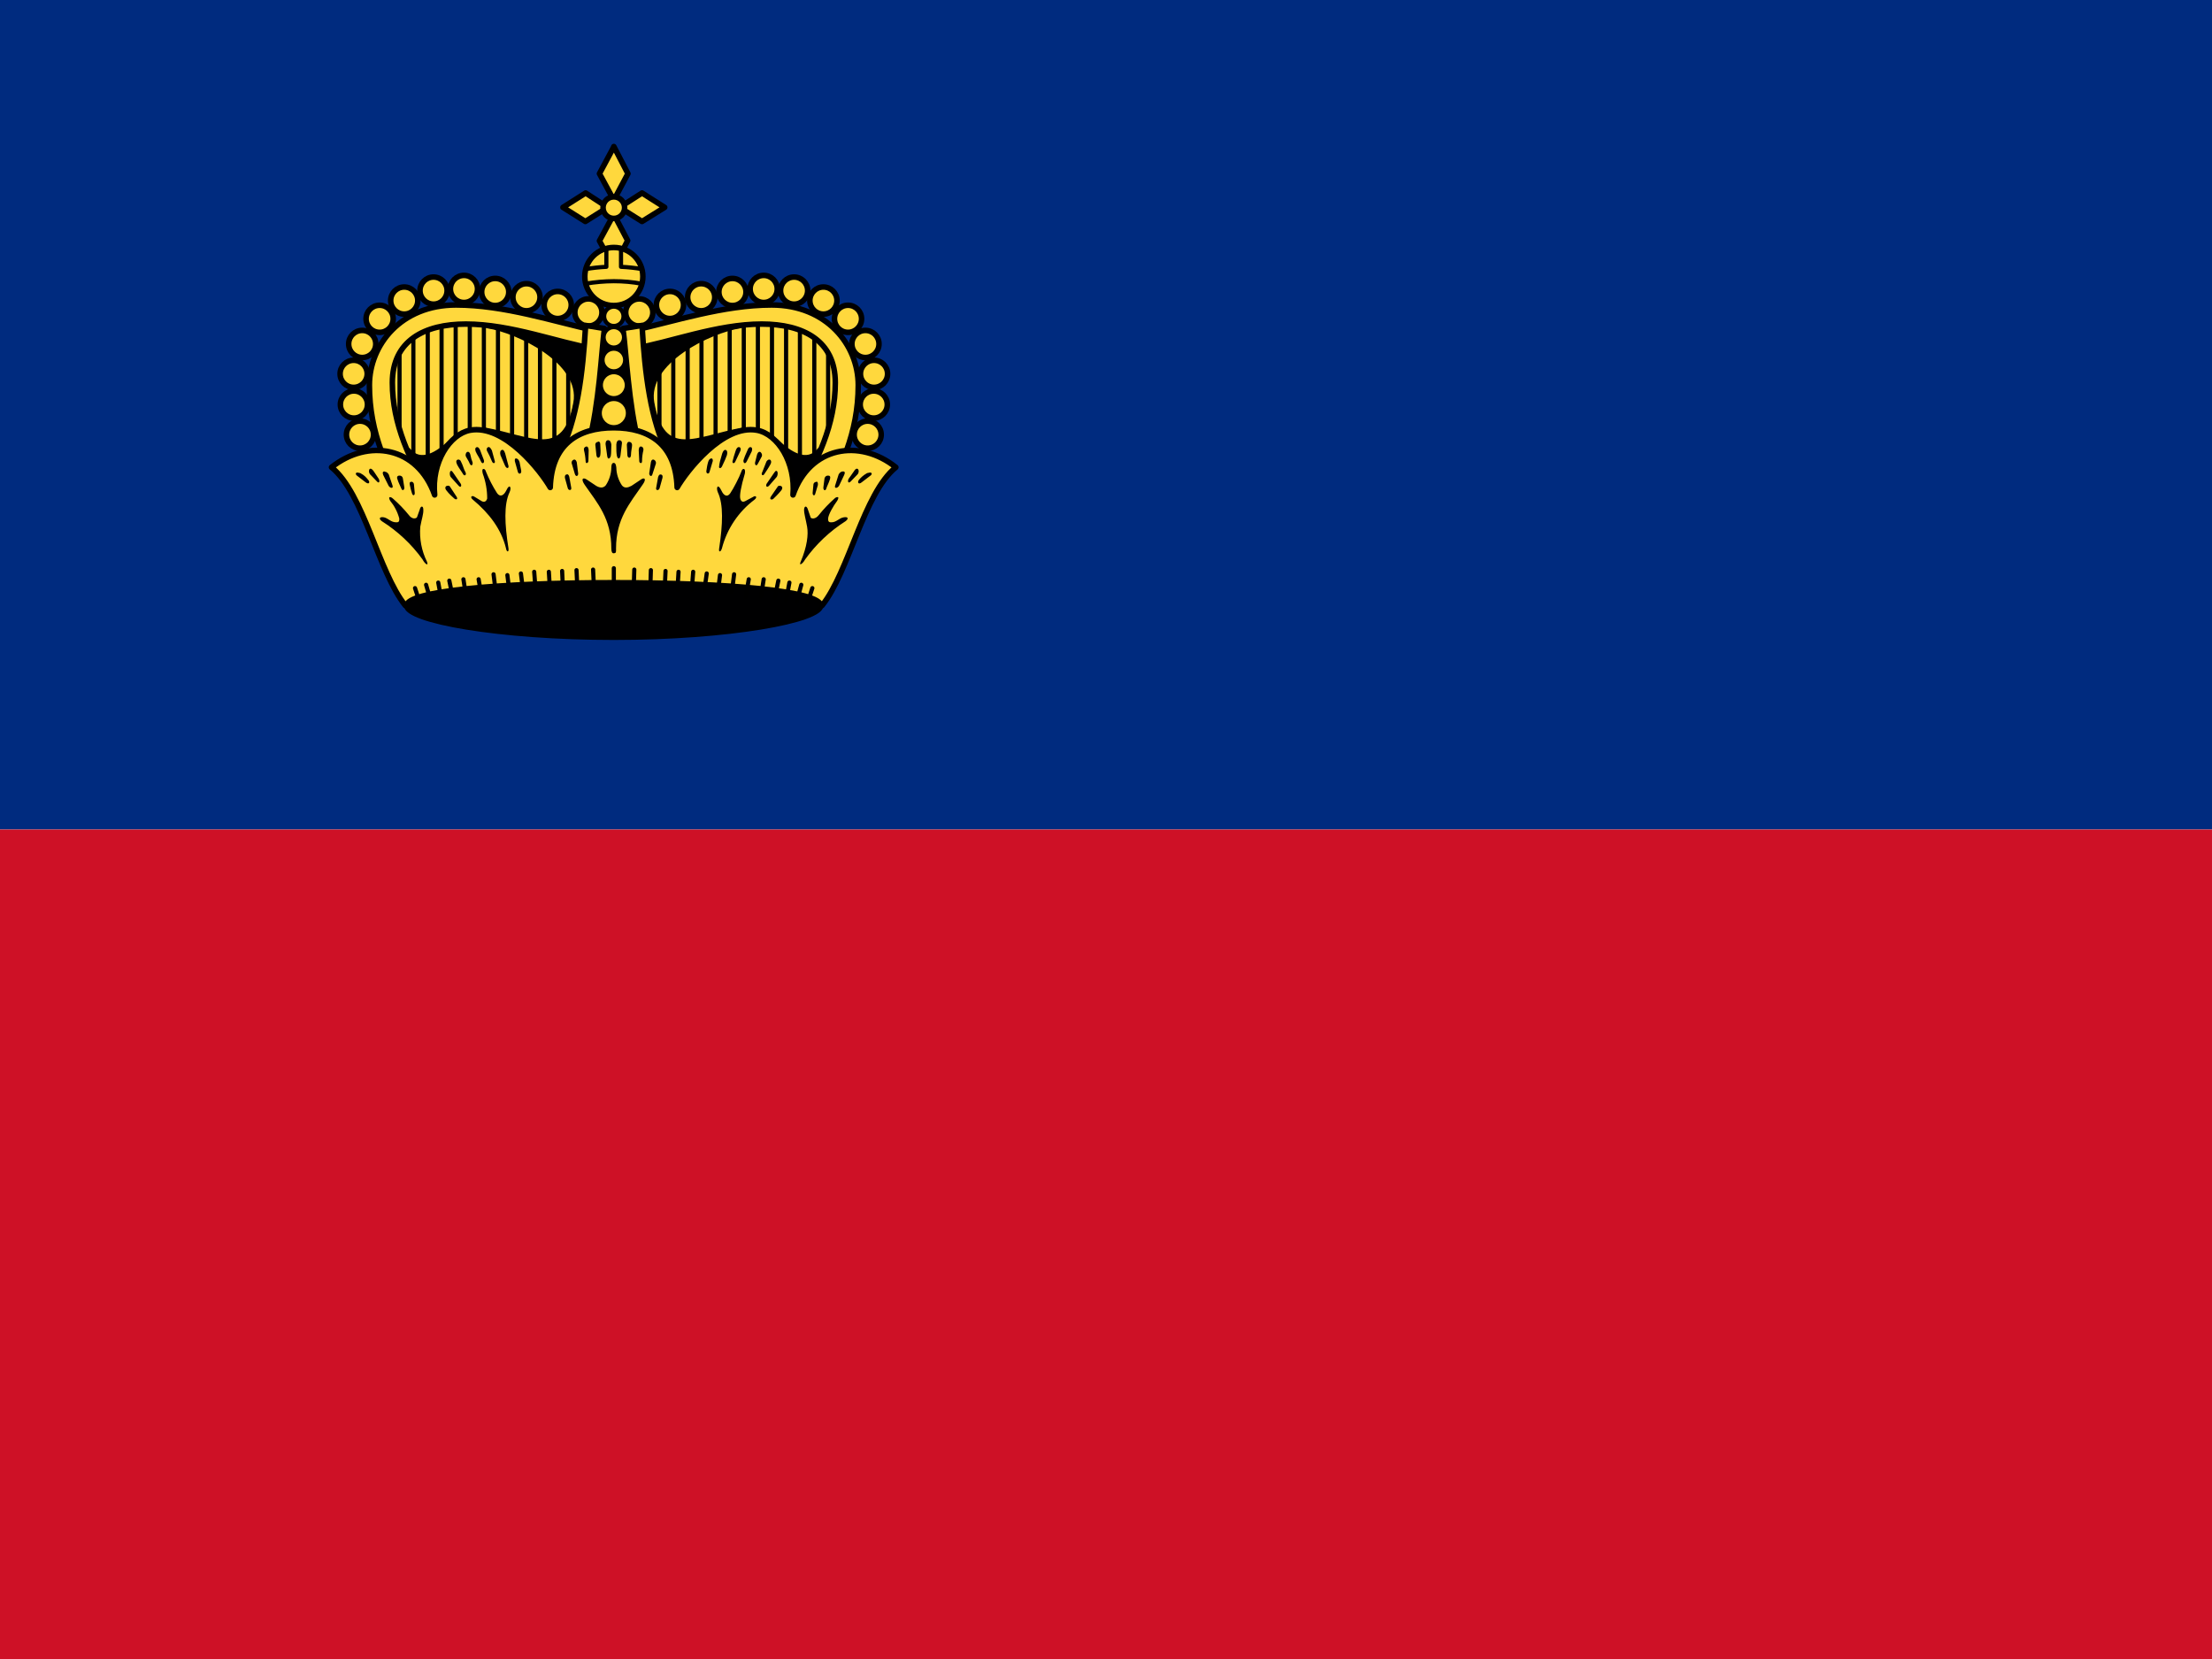
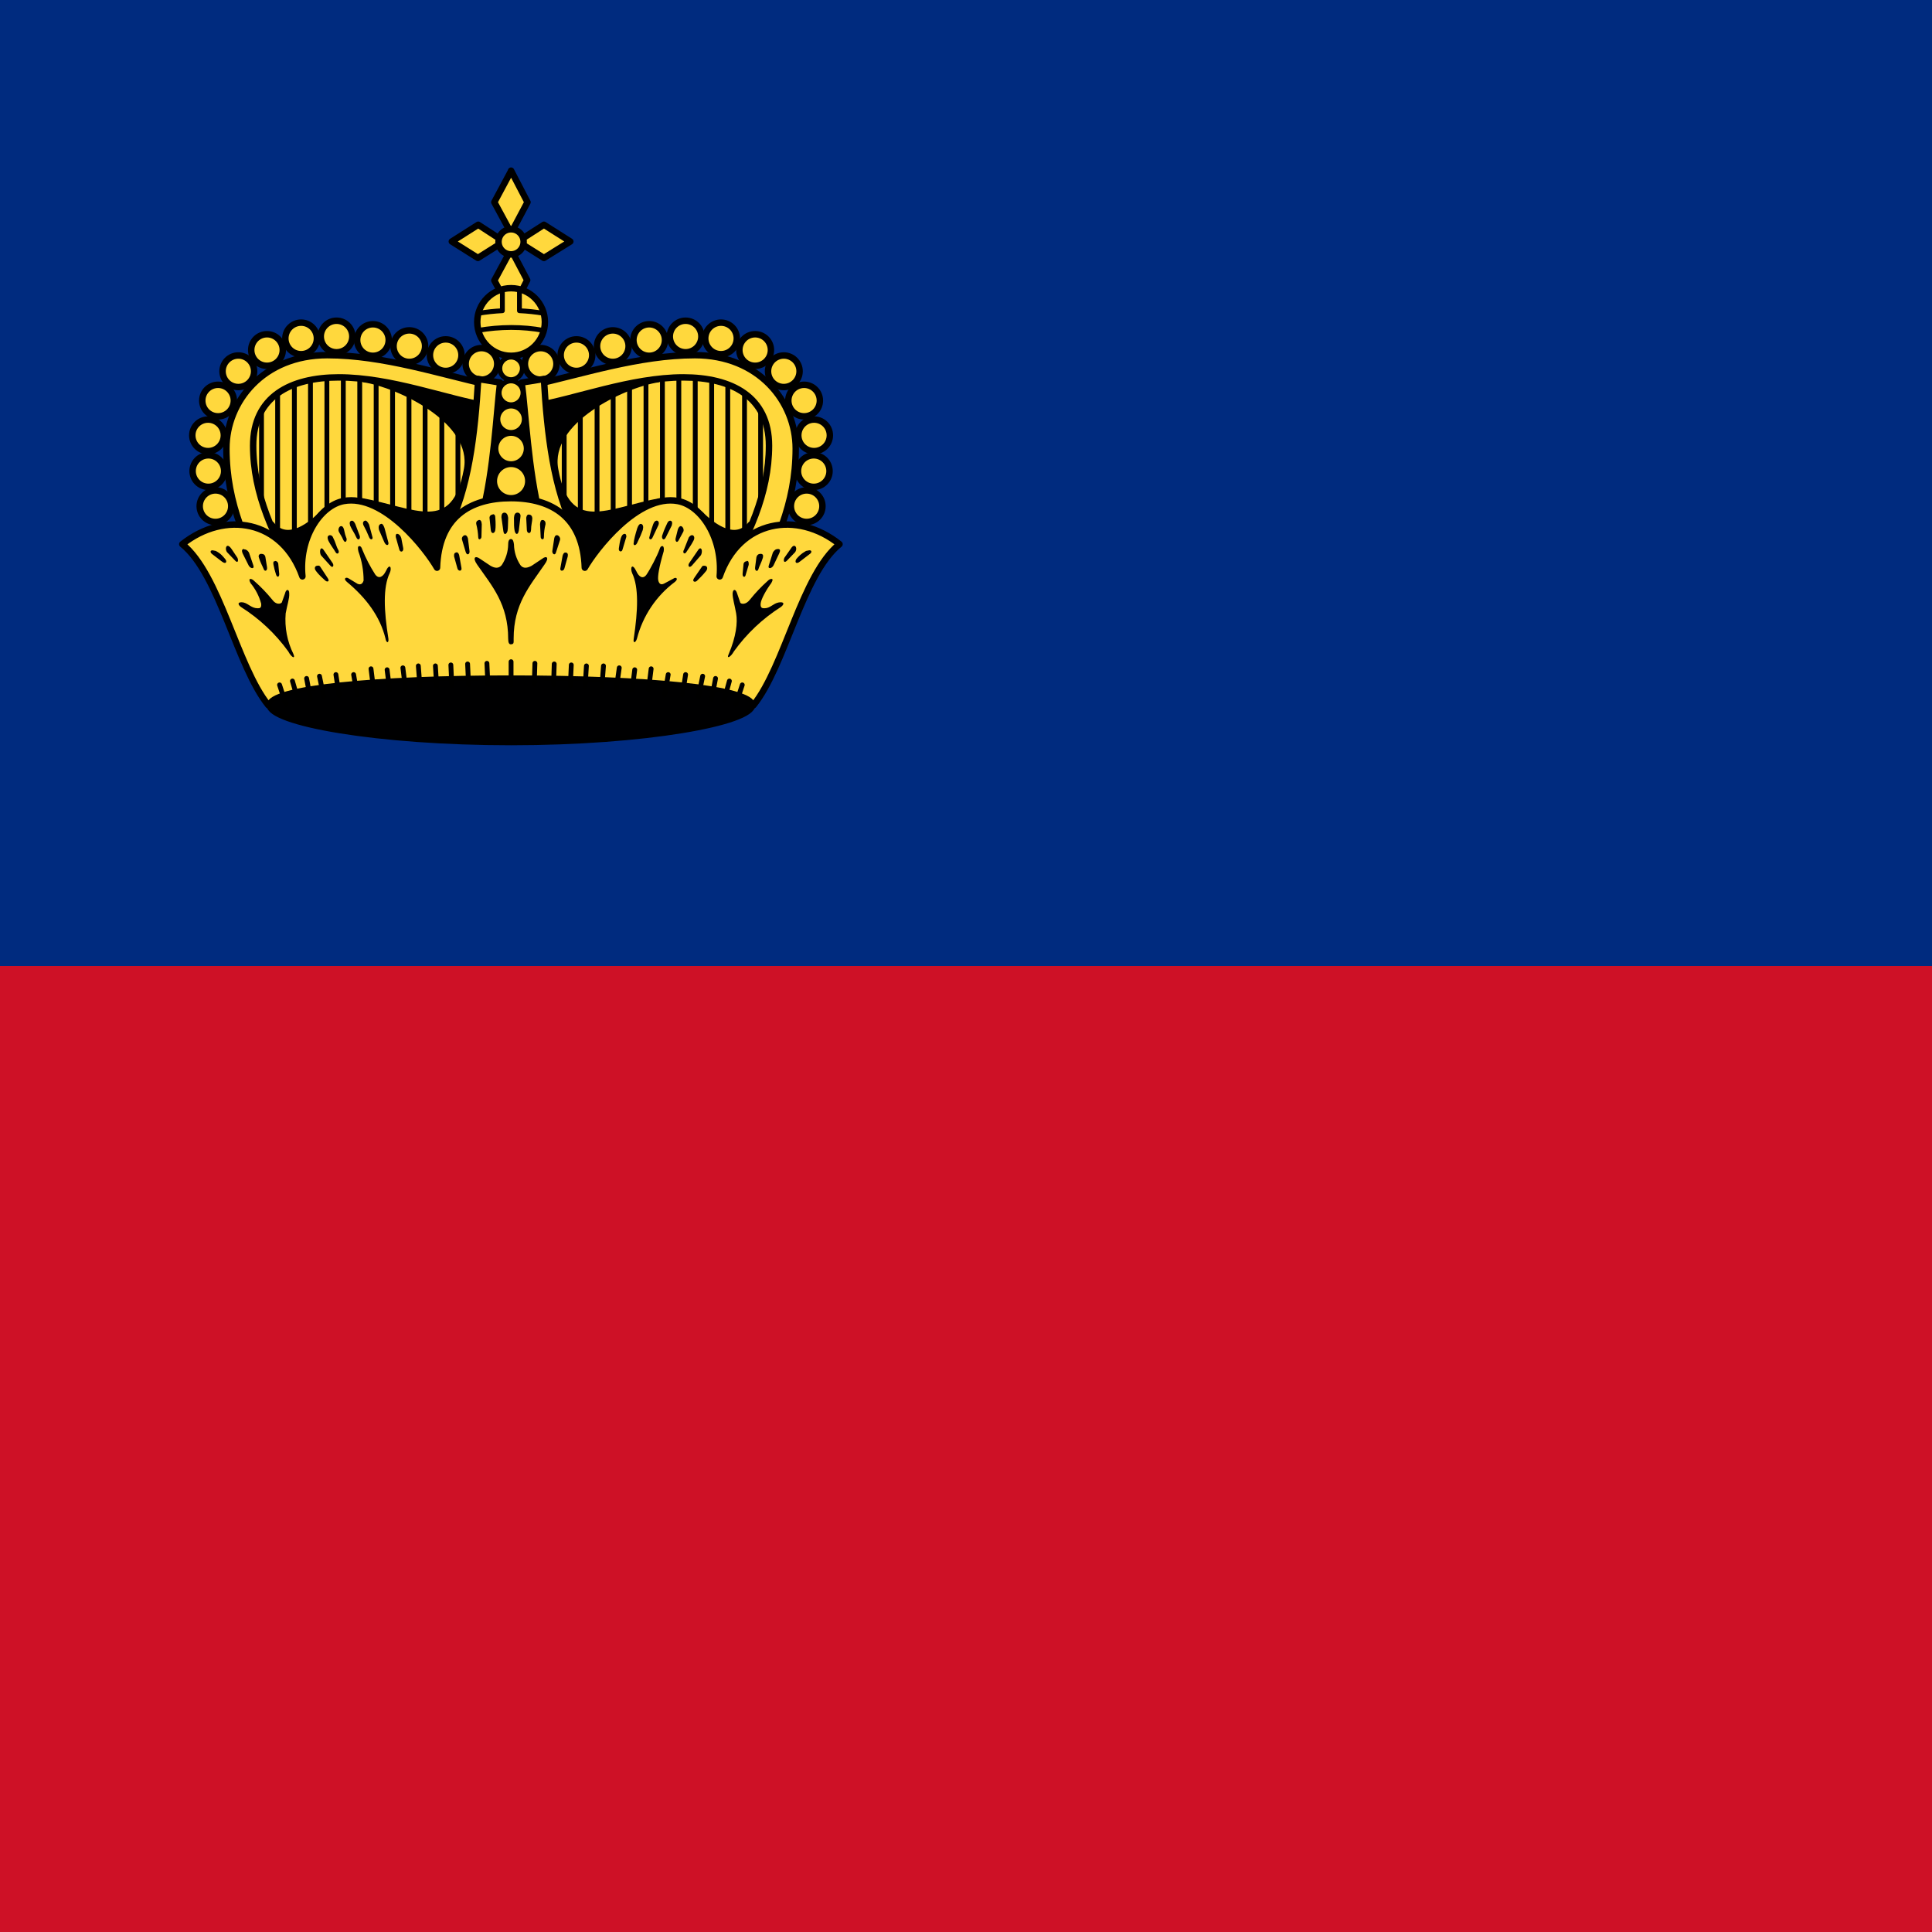
- <svg xmlns="http://www.w3.org/2000/svg" xmlns:xlink="http://www.w3.org/1999/xlink" id="flag-icons-li" viewBox="0 0 640 480">
-   <path fill="#002b7f" d="M0 0h640v240H0z" />
-   <path fill="#ce1126" d="M0 240h640v240H0z" />
-   <g fill="#ffd83d" stroke="#000" stroke-linecap="round" stroke-linejoin="round" stroke-width="2" transform="scale(.8)">
+ <svg xmlns="http://www.w3.org/2000/svg" xmlns:xlink="http://www.w3.org/1999/xlink" id="flag-icons-li" viewBox="0 0 512 512">
+   <path fill="#002b7f" d="M0 0h512.1v256H0z" />
+   <path fill="#ce1126" d="M0 256h512.1v256H0z" />
+   <g fill="#ffd83d" stroke="#000" stroke-linecap="round" stroke-linejoin="round" stroke-width="2" transform="translate(-54)scale(.85333)">
    <g id="li-a">
      <path stroke="none" d="m216.4 122.3-1.9 62.5h-63.4c-7.8-15.2-14.2-28-14.2-45.5 0-14.6 11.5-26.2 28-26.2 17.5 0 36.8 5.9 51.5 9.2" />
      <g stroke-width="1.5">
        <path d="M144.5 125.2v36m5-39.7v48m5.2-50.5v57.2m5-58.4v44.9m5.1-45.1v45.3m5.1-47v47m5.1-47v47m5.1-46.5v47m5.1-46.5v46.9m5.1-44v47m5-46.5v52.9m5.2-52.9v47m5-47v47" />
        <path fill="#000001" d="M176.4 118c10.8 1.7 34.4 12.8 31.7 27.7-3.8 21.2-16.2 12.7-32.6 9.7l-12.4 4.1c-4.5 4.5-11 8.7-15.4 3.2h-7.4v28.8h81.4V122z" />
      </g>
      <circle cx="212.8" cy="113" r="4.9" />
      <circle cx="201.7" cy="110.3" r="4.9" />
      <circle cx="190.4" cy="107.5" r="4.9" />
      <circle cx="179.1" cy="105.6" r="4.9" />
      <circle cx="167.8" cy="104.5" r="4.9" />
      <circle cx="156.8" cy="105.1" r="4.9" />
      <circle cx="146.2" cy="108.7" r="4.9" />
      <circle cx="137.3" cy="115.3" r="4.9" />
      <circle cx="131" cy="124.4" r="4.9" />
      <circle cx="127.9" cy="135.2" r="4.9" />
      <circle cx="128" cy="146.3" r="4.9" />
      <circle cx="130.2" cy="157.2" r="4.9" />
      <path d="m215 119.5-.5 6.5c-12.3-2-29.7-8.8-46-8.8-15 0-26.6 6-26.6 21.2 0 14.9 6.3 28.5 14.7 42.3l-8.7 4c-7.8-15-14.3-28-14.3-45.4 0-14.6 11.5-29 31.3-29 17.5 0 35.4 6 50.1 9.2" />
    </g>
    <use xlink:href="#li-a" width="100%" height="100%" transform="matrix(-1 0 0 1 444 0)" />
    <path d="m222 53.1-5.2 9.7 5.2 9.6 5.1-9.6L222 53zm0 24.4-5.2 9.6 5.2 9.7 5-9.8zM203.6 75l8.1 5.1 8.1-5.1-8-5.2zm20.5 0 8.1 5.1 8.2-5.1-8.2-5.2z" />
    <circle cx="222" cy="75.1" r="3.9" />
    <circle cx="222" cy="100" r="10.5" />
    <path fill="none" stroke-width="1.5" d="M219.3 89.9v6.6a63 63 0 0 0-7.4.8m20.2 0a62 62 0 0 0-7.5-.8v-6.6m-12.8 12.7a61 61 0 0 1 10.2-.9q5.2 0 10 .9" />
    <path d="M211.8 117.7c-1 17-3 34.5-9.7 47.1l10.8-4.4c3.8-14.3 4.6-32.8 5.7-41.6zm20.4 0-6.9 1.1c1.2 8.8 2 27.3 5.7 41.6l10.8 4.4c-6.6-12.6-8.6-30-9.6-47.1" />
    <path d="M222 154.7c-13 0-22.5 6-23 21.6-3.2-5.6-16.5-23-29-20.7-7.4 1.4-14 11.7-12.8 23.4-6.2-17.6-24.1-20.5-37.3-10 11.7 9.5 16.9 37.8 26.7 50h150.7c9.8-12.2 15-40.5 26.7-50-13.1-10.5-31.1-7.6-37.2 10 1-11.7-5.5-22-13-23.4-12.4-2.3-25.7 15.1-28.9 20.7-.5-15.5-10-21.6-23-21.6z" />
    <g stroke-width="1.5">
      <path fill="#000001" d="M297.1 219c0 5.6-33.6 11.7-75.1 11.7s-75.2-6-75.2-11.7c0-5.5 33.7-8.5 75.2-8.5 41.4 0 75.1 3 75.1 8.5" />
      <circle cx="222" cy="114.4" r="3.5" />
      <circle cx="222" cy="122" r="3.7" />
      <circle cx="222" cy="130.2" r="4.1" />
      <circle cx="222" cy="139.3" r="4.7" />
      <circle cx="222" cy="149.4" r="5.1" />
      <path fill="#000001" stroke="none" d="M220 159.2q-1 0-1 1.4l.6 4.3c.2 1.5 1 1 1.3 0 .2-1.2.1-2 .2-4.1q-.2-1.6-1.2-1.6zm4 0q-1 0-1.1 1.6c0 2.1 0 2.9.2 4s1 1.6 1.3 0l.5-4.2c.2-1-.4-1.4-.9-1.4m-7.7.6a1 1 0 0 0-1 1l.4 3.8c.2 1.5 1.3 1 1.4 0q.2-1.3 0-3.9 0-.9-.6-1h-.2zm11.1 0q-.5 0-.7 1l.2 3.8c0 1 1.2 1.5 1.3 0 0-1.5.4-2.7.4-3.7q-.1-1-1-1.1zm-15.4 1.7q-1 .3-.8 1.3.5 2 .6 4c0 1.1.9.7 1 0l.1-4q-.1-1.5-1-1.3zm19.6 0q-.5.1-.6 1.3l.2 4c0 .7 1 1.1 1 0q0-2 .5-4 .1-1-.7-1.3zm-59 .2q-1 .1-.6 1.5c.6 1.4 1.3 2.2 1.9 3.6s1.4.5 1.1-.4l-1.4-3.7q-.5-1-1-1m98.8 0q-.6 0-1 1c-.9 1.9-1.2 2.8-1.5 3.7-.2 1 .6 1.7 1.2.4l1.8-3.6q.4-1.4-.5-1.5m-94.8 0q-.8.3-.5 1.3 1 1.8 1.8 3.8c.4 1.1 1.4.8 1-.2l-1-3.7q-.7-1.4-1.3-1.2m90.5 0q-.6.1-1 1.2c-.7 2-.8 2.6-1.1 3.7-.4 1 .6 1.3 1 .2l1.8-3.8q.3-1-.4-1.3zm-85.5 1q-1 .3-.6 1.9l1.6 3.7c.6 1.4 1.5 1.1 1.3.2l-1.2-4.5q-.5-1.5-1.1-1.3m80.8 0q-.7-.1-1.2 1.3-1 3.2-1.1 4.5c-.3 1 .7 1.2 1.2-.2q1-2 1.6-3.7.4-1.6-.5-1.9m-93.2.7c-.6 0-1 1-.7 1.7.5 1 .9 1.4 1.4 2.6.6 1.2 1.2.3 1-.5q-.5-1.2-.8-2.8-.3-1.1-1-1zm105.6 0q-.6-.1-1 1l-.7 2.8c-.2.8.4 1.7 1 .5l1.4-2.6c.3-.7-.2-1.6-.7-1.7m-67 2.8c-.7 0-1.3.8-1 1.5l1.1 3.7c.4 1.3 1.3.7 1.2-.2l-.5-4q-.3-1-.9-1zm28.4 0q-.6 0-.8 1l-.6 4c0 .9.9 1.5 1.2.2l1.2-3.7c.2-.7-.4-1.5-1-1.5m-14.2 1.2c-.8 0-.9 1-.9 1.7a12 12 0 0 1-2 6.4c-1 1.2-2.3.9-3.5.2l-3.3-2.2c-1.4-1-2.4-.4-.8 1.9 4.6 6.6 9.6 12.2 9.6 23q0 1.8.9 1.7c.9-.1.8-.4.8-1.8 0-10.7 5-16.3 9.6-23 1.6-2.2.6-2.8-.7-1.8l-3.3 2.2c-1.3.7-2.6 1-3.5-.2a12 12 0 0 1-2-6.4c-.1-.7-.2-1.7-1-1.7zm-35.3-1.6h-.2q-.4.1-.3 1l1.1 3.9c.3 1 1.4.7 1.2-.5l-.6-3.1q-.4-1.2-1.2-1.3m70.6 0q-.8 0-1.2 1.3c-.4 1.4-.4 1.8-.6 3-.3 1.3.9 1.5 1.1.6l1.2-4q0-.8-.4-.9zm-91.6.4q-1.1.2-.4 1.8c.6 1.2 1.7 2.6 2.2 3.5s1.4.2.8-.8-.8-2.3-1.6-3.8a1 1 0 0 0-1-.7m112.5 0q-.5 0-1 .7l-1.5 3.8c-.6 1 .2 1.6.7.8s1.6-2.3 2.2-3.5c.6-1 .2-1.8-.4-1.8M134 169.5c-.6 0-.8 1.2-.2 2l2.6 2.7c.8.8 1-.2.6-1l-1.8-2.7q-.7-1-1.2-1m175.9 0q-.5 0-1.1 1l-1.9 2.7c-.4.8-.2 1.8.7 1l2.6-2.7c.6-.8.4-2-.3-2m-170.8 1q-1 0-.5 1.3l1.9 3.8c.5 1 2 1.3 1.4-.2l-1.3-3.8q-.6-1-1.5-1zm165.8 0q-1 0-1.6 1.1l-1.2 3.8c-.6 1.5.9 1.2 1.4.2l1.8-3.8q.6-1.3-.4-1.3m-175.6.4c-.8 0-.8.7-.1 1.2l3 2.3c1.3 1 1.7 0 1-.8s-1.2-1.6-2.9-2.5zm185.3 0-1 .2c-1.6.9-2.3 1.7-3 2.5-.6.9-.1 1.8 1.1.8l3-2.3c.8-.5.7-1.2 0-1.2zm-109.6.7q-.8 0-.7 1.2l1 3.6c.2 1.1 1.5 1.1 1.3 0l-.7-3.9q-.2-.9-.8-1h-.1zm33.8 0q-.5 0-.8 1l-.7 3.9c-.2 1 1.1 1 1.3-.1l1-3.6q.2-1.1-.6-1.2zm-64-2q-.6.1-.2 1.7a26 26 0 0 1 1.6 9q-.5 1.6-1.9 1l-2.8-1.7c-.8-.5-1.7.1-.5 1.1 6 5 10.3 10.7 12 17.6.2 1.4 1.1 1.6.9 0-1.4-8.7-1.7-15.9.4-20.3.8-1.7 0-3.3-1.2-.6-.9 1.8-2.2 2.5-3.3 1a48 48 0 0 1-4-7.7q-.3-1-.8-1.1zm94.1 0q-.5 0-.8 1c-.7 2-2.9 6.2-4 7.8s-2.4.8-3.2-1c-1.3-2.7-2-1.1-1.3.6 2.1 4.4 1.8 11.6.5 20.3-.3 1.6.6 1.4 1 0a32 32 0 0 1 11.8-17.6c1.2-1 .3-1.6-.5-1l-2.8 1.5q-1.5.8-1.9-1c-.2-1.2.2-3.9 1.7-9q.2-1.3-.3-1.6zM144.4 172c-.5 0-1 .4-.7 1.2.4 1.4 1.2 2.8 1.5 3.6s1.2.5 1-.7l-.5-3.1q-.2-1-1.3-1m155.1 0q-1 0-1.3 1l-.4 3.1c-.2 1.2.7 1.6 1 .7.2-.8 1-2.2 1.4-3.6q.3-1.2-.7-1.2m-136.3-1.7c-.6-.1-.7 1.5-.2 2.2l2.8 3.1c.8 1 1.3.1.8-.7l-2.6-3.8q-.5-.8-.8-.8m117.5 0q-.3 0-.8.8l-2.6 3.8c-.5.8 0 1.7.9.7l2.7-3.1c.5-.7.5-2.3-.2-2.2m-132 4q-.7-.1-.5 1 .3 1.6.8 3.1c.3 1 1 .9 1-.1l-.3-3.2a1 1 0 0 0-1-.9zm146.5 0a1 1 0 0 0-1 .8l-.3 3.2c0 1 .8 1.2 1 .1l.9-3q.1-1.3-.6-1.2zm-133.4 1.4c-.6 0-1.1.7-.4 1.6 1.1 1.5 2.4 2.5 2.9 3s1.5.4.8-.7l-2.3-3.5q-.3-.6-1-.4m120 0q-.4 0-.6.4l-2.4 3.5c-.7 1.1.4 1.3.9.8s1.7-1.6 2.9-3.1c.7-1 .1-1.6-.5-1.6zm-140.7 4.1q-.7 0 0 1.3a17 17 0 0 1 3.3 6.4c.1 1.4-.5 1.4-1.1 1.4-1.9 0-2.8-1.4-4.4-1.8-1.7-.3-2 .5-.8 1.4a53 53 0 0 1 14.7 13.8c1 1.9 2.3 2.5 1.6.8a24 24 0 0 1-2.4-12.6c.5-2.8 1.2-4.6 1.1-6.2 0-1.5-1-1.4-1.3 0l-1 2.8c-.4.5-1.8.8-3-.9a48 48 0 0 0-5.6-5.8q-.5-.5-1-.6zm161.7 0q-.5 0-1.1.6a48 48 0 0 0-5.5 5.8c-1.3 1.7-2.7 1.4-3 1l-1-2.9c-.4-1.4-1.3-1.5-1.4 0 0 1.6.6 3.4 1.1 6.2s0 7.2-2.3 12.6c-.8 1.7.6 1 1.6-.8a53 53 0 0 1 14.6-13.8c1.2-.9 1-1.7-.7-1.4s-2.6 1.8-4.4 1.8c-.6 0-1.3 0-1.2-1.4s1.8-4.4 3.3-6.4q.8-1.4 0-1.3" />
      <path d="m150.1 212.7 2 6.1m2-7.3 1.8 6.2m2.6-7 1.2 6.4m2.8-7.1 1.3 6.3m3.8-6.8 1 6.4m4.5-6.4 1.1 6.3m4.3-8.1.8 6.4m4.2-6.1.8 6.4m4.1-7 .8 6.4m4-7 .5 6.5m4.8-6.5.4 6.5m4.4-6.8.3 6.5m4.9-6.8.3 6.4m5.7-6.6.3 6.5m79 .2-2 6.1m-2-7.3-1.7 6.2m-2.6-7-1.2 6.4m-2.8-7.1-1.3 6.3m-4-6.8-1 6.4m-4.4-6.4-1.1 6.4m-4.2-8.2-.8 6.4m-4.3-6.1-.8 6.4m-4-7-.9 6.4m-4-7-.5 6.5m-4.8-6.5-.4 6.5m-4.3-6.8-.3 6.5m-5-6.8-.2 6.4m-5.8-6.6-.2 6.5m-7.2-7v7.2" />
    </g>
  </g>
</svg>
